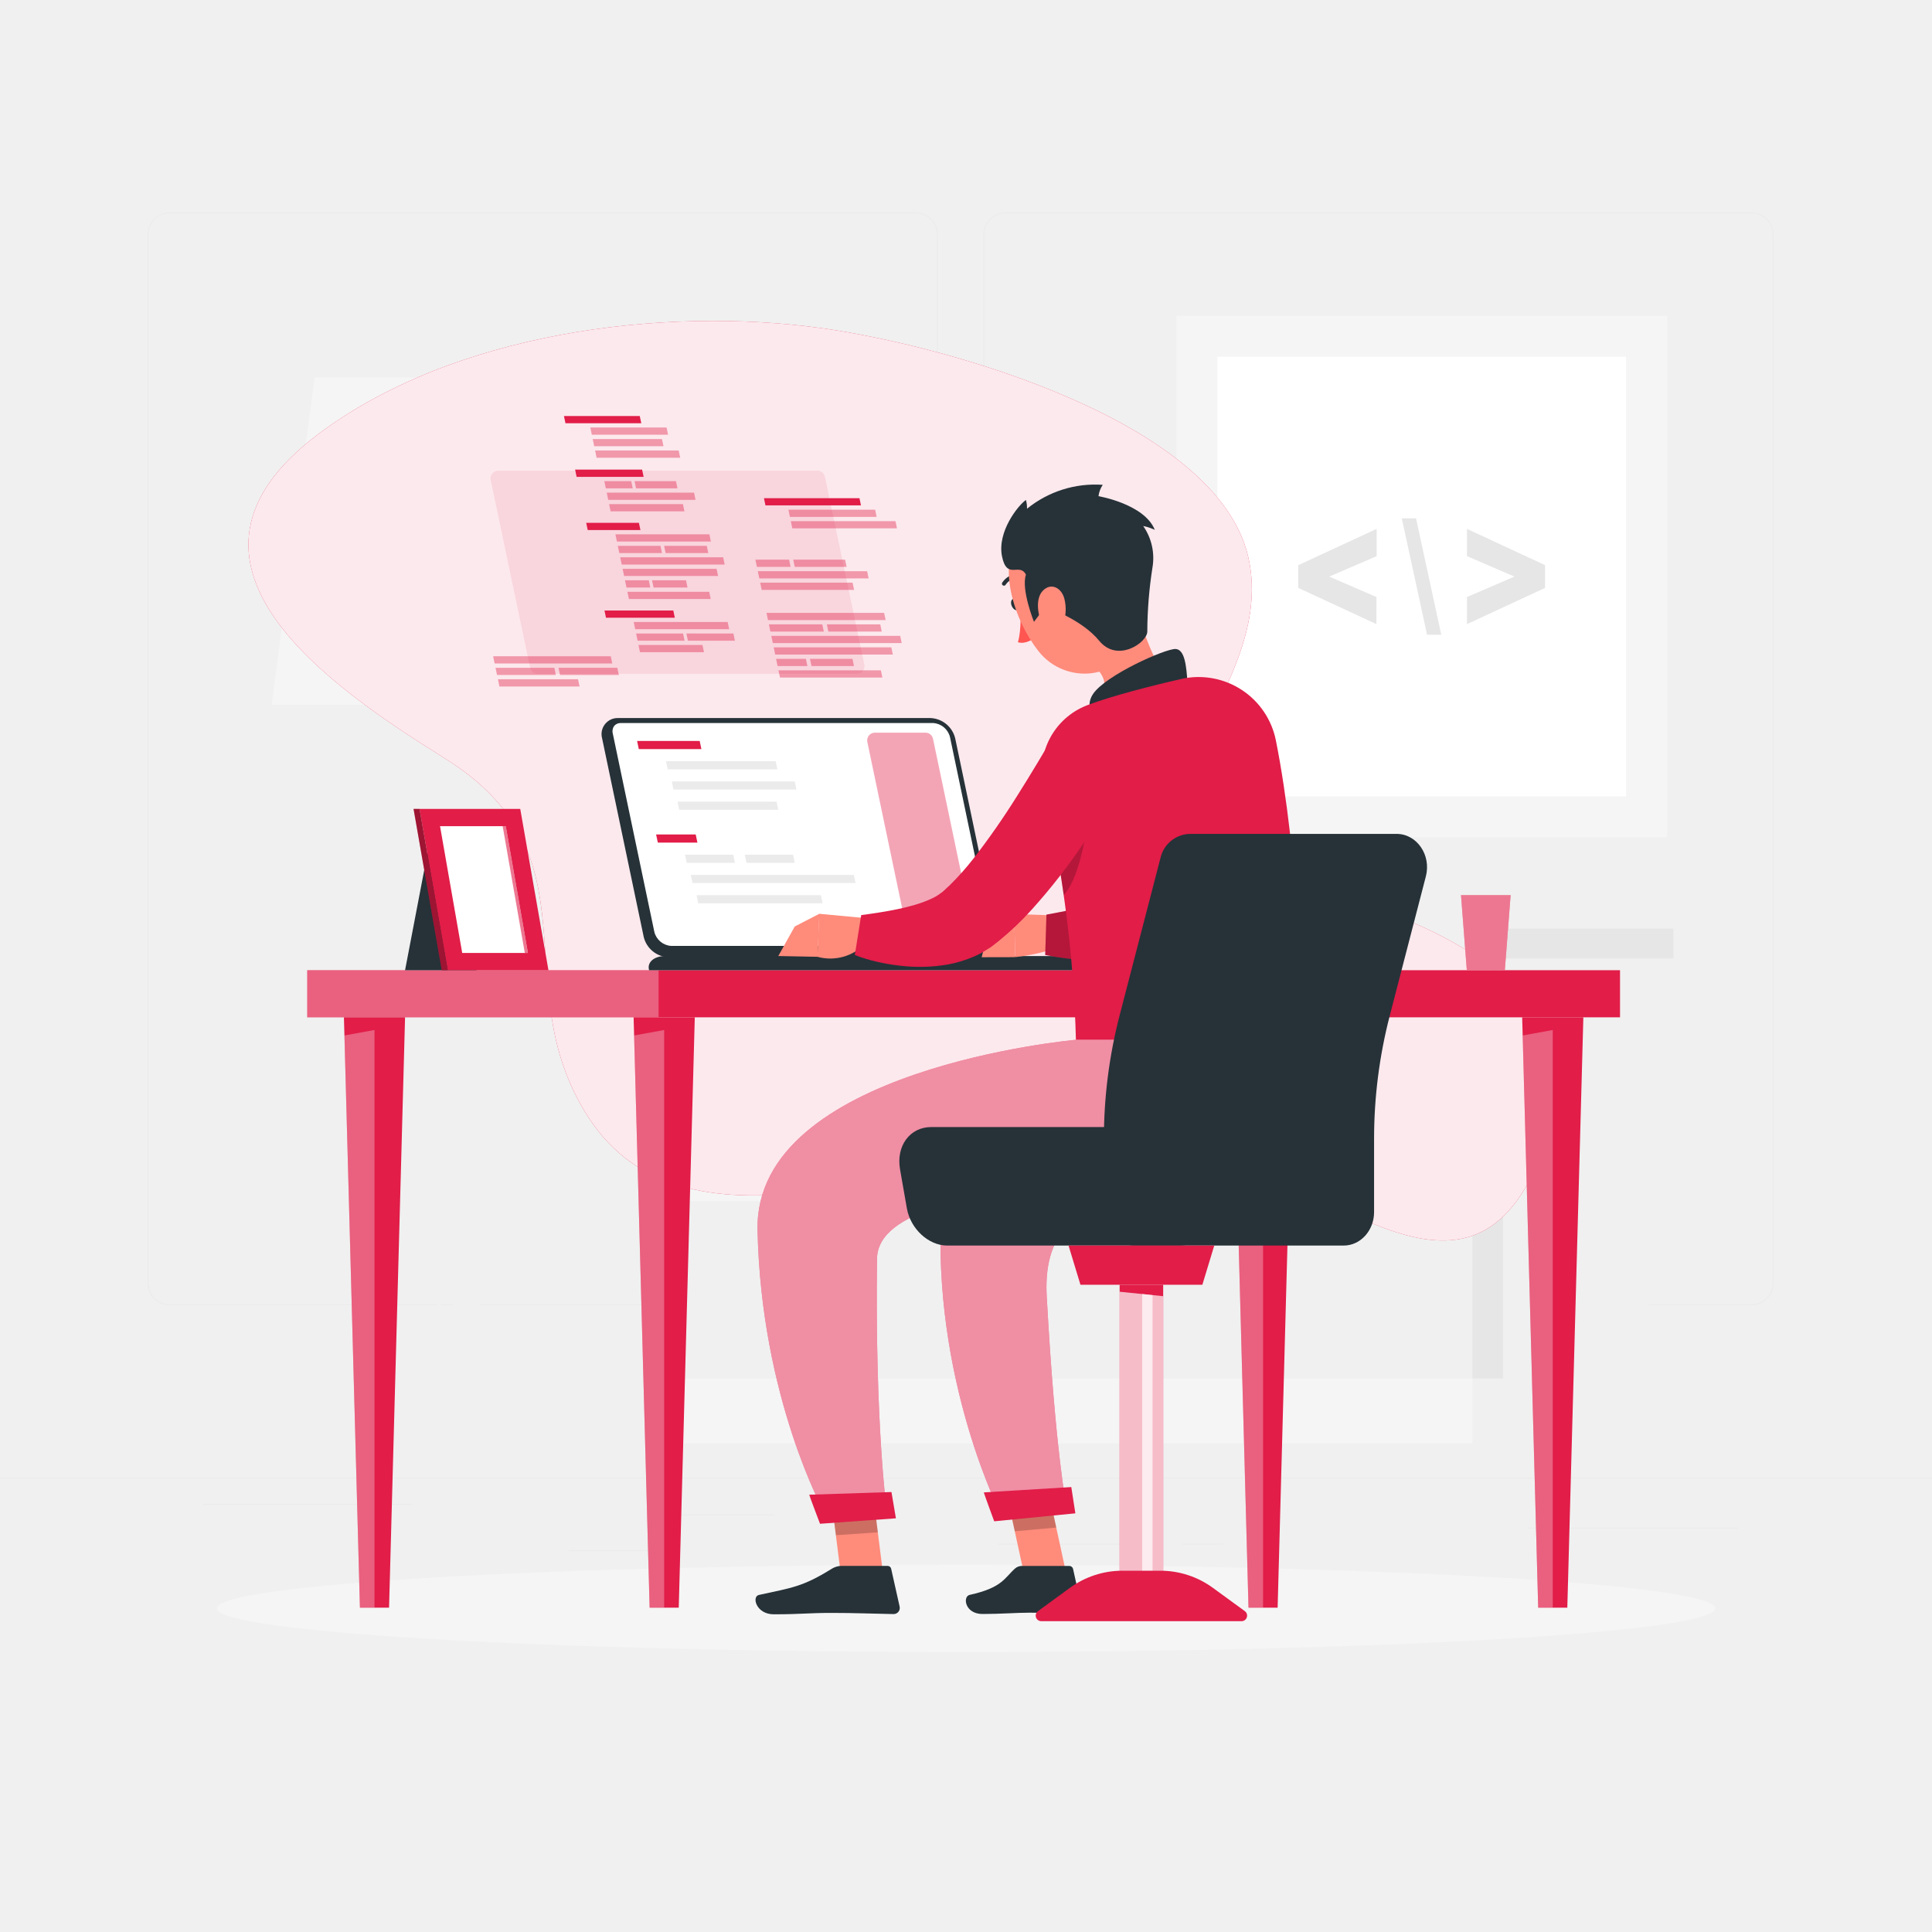
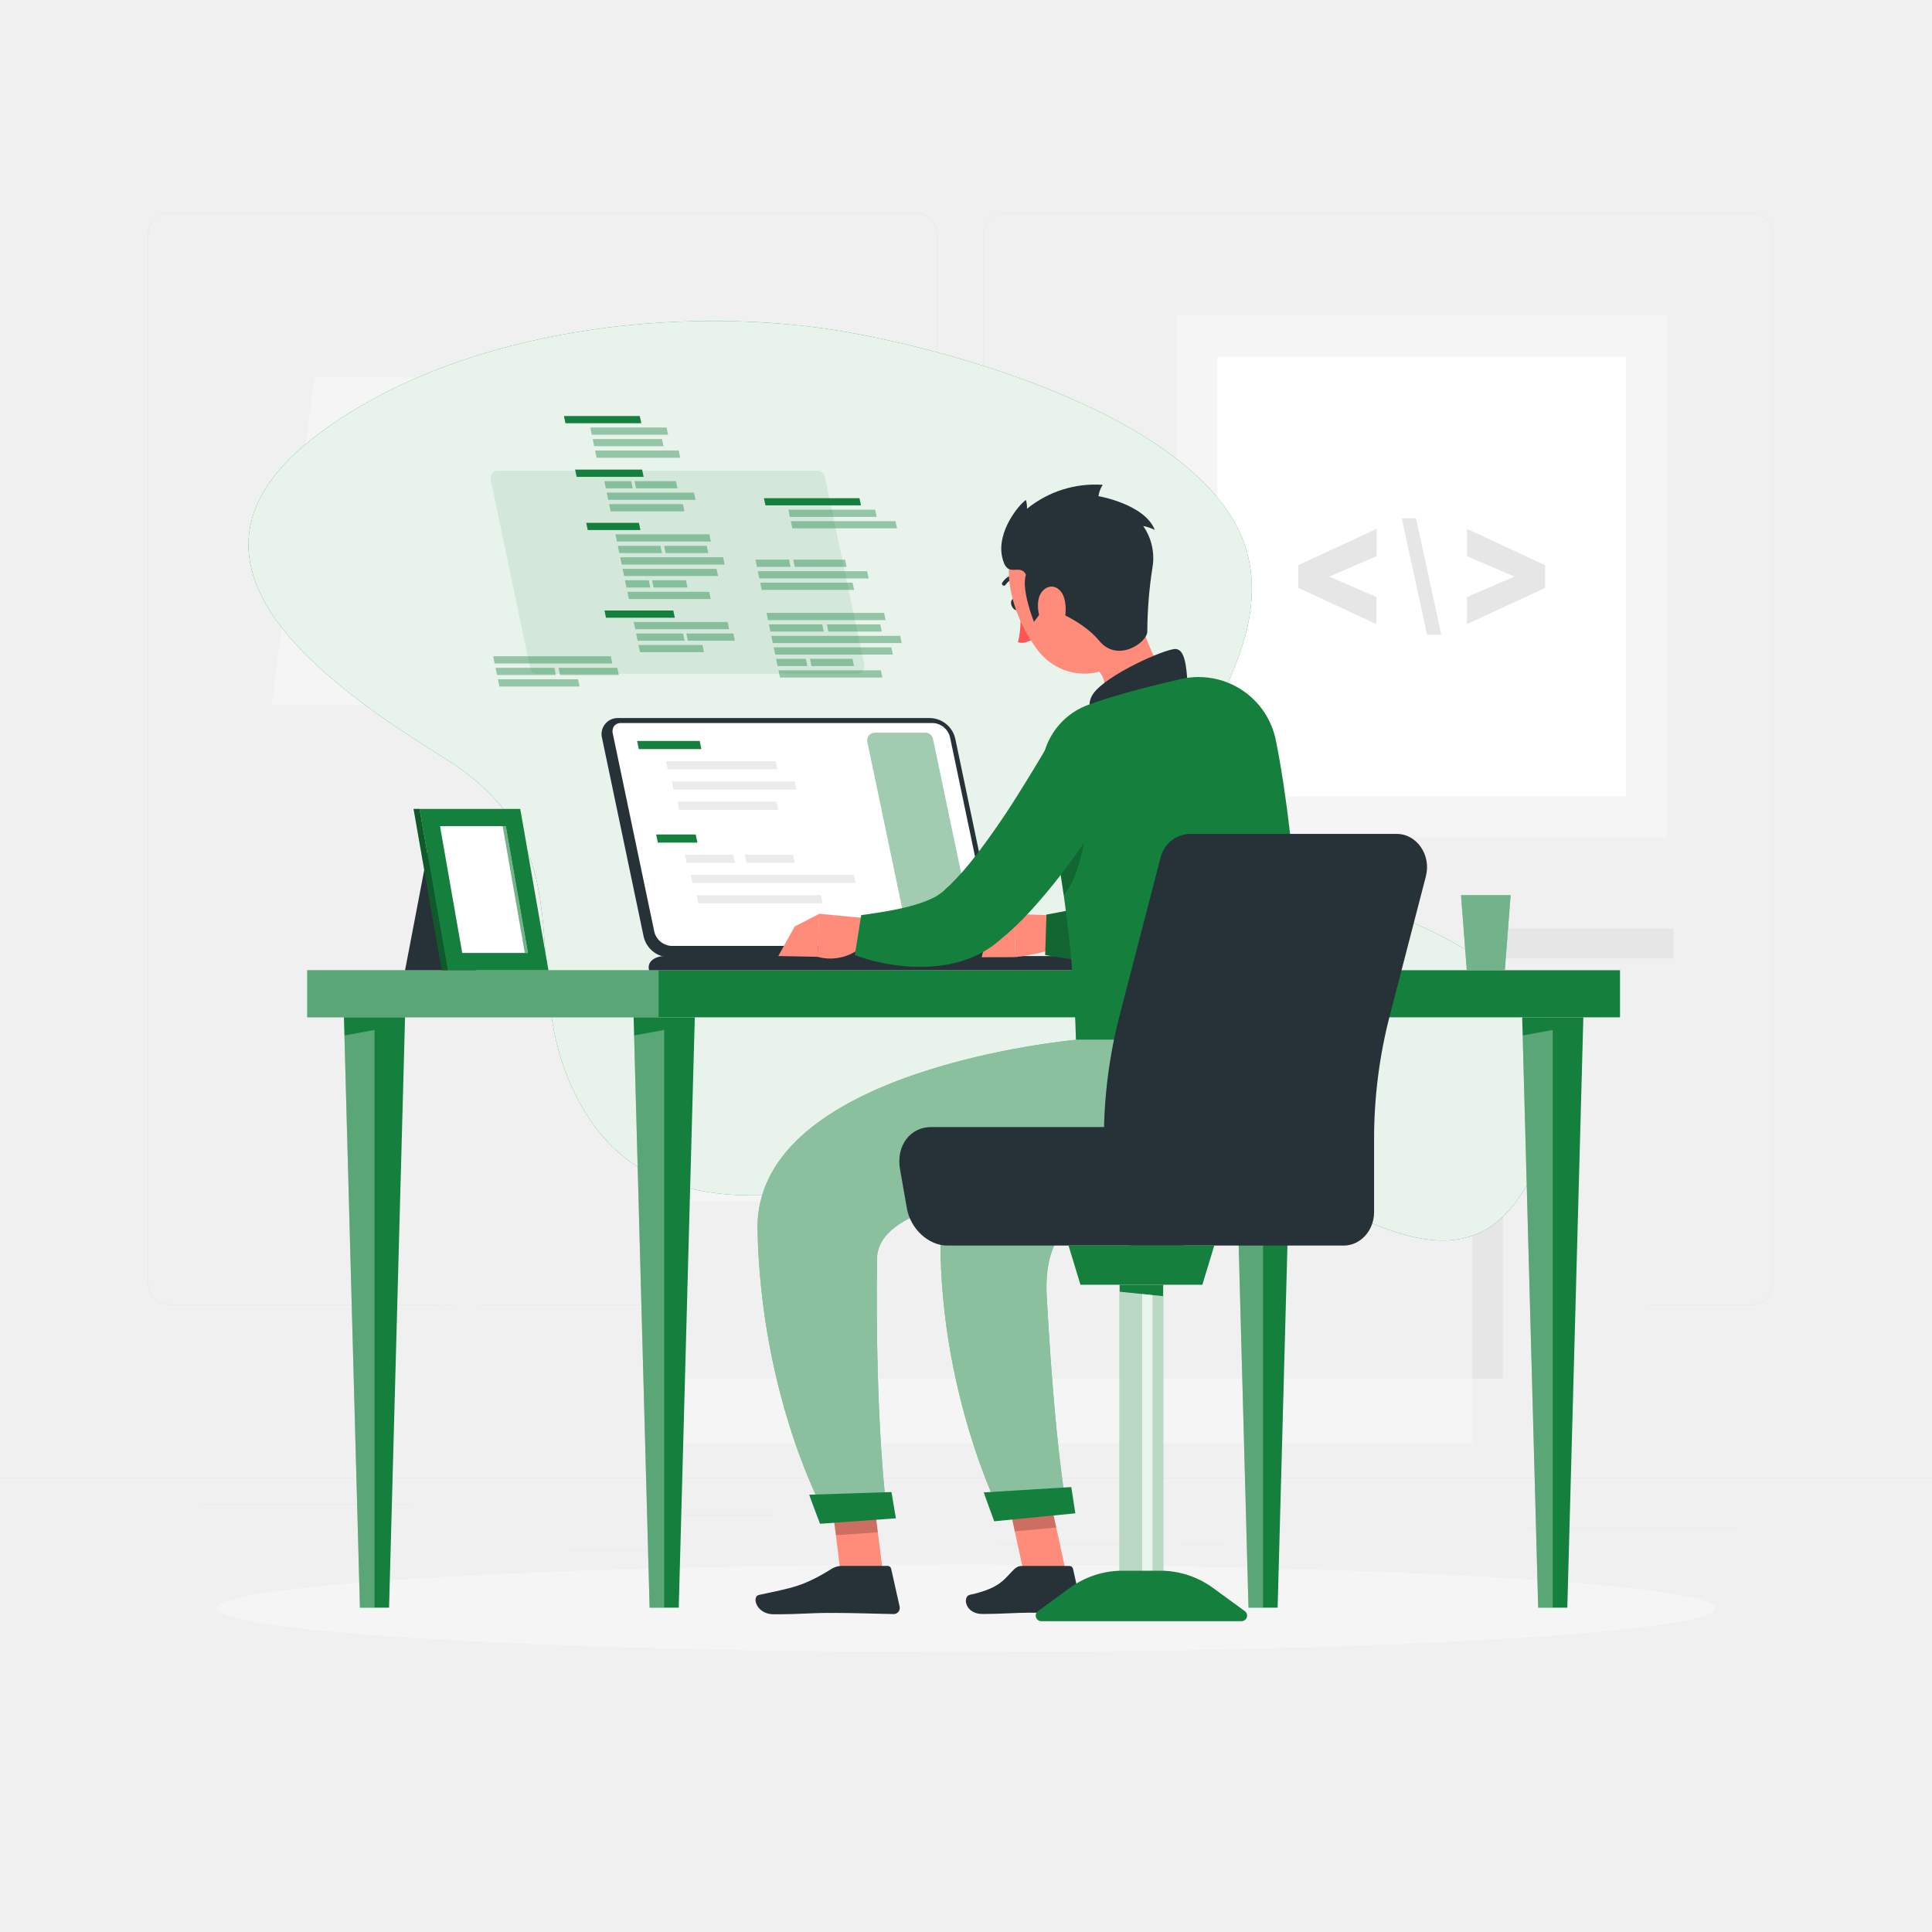
<svg xmlns="http://www.w3.org/2000/svg" viewBox="0 0 500 500">
  <g id="background-complete">
    <rect y="382.4" width="500" height="0.25" style="fill:#ebebeb" />
    <path d="M237,337.8H43.91a5.71,5.71,0,0,1-5.7-5.71V60.66A5.71,5.71,0,0,1,43.91,55H237a5.71,5.71,0,0,1,5.71,5.71V332.09A5.71,5.71,0,0,1,237,337.8ZM43.91,55.2a5.46,5.46,0,0,0-5.45,5.46V332.09a5.46,5.46,0,0,0,5.45,5.46H237a5.47,5.47,0,0,0,5.46-5.46V60.66A5.47,5.47,0,0,0,237,55.2Z" style="fill:#ebebeb" />
    <path d="M453.31,337.8H260.21a5.72,5.72,0,0,1-5.71-5.71V60.66A5.72,5.72,0,0,1,260.21,55h193.1A5.71,5.71,0,0,1,459,60.66V332.09A5.71,5.71,0,0,1,453.31,337.8ZM260.21,55.2a5.47,5.47,0,0,0-5.46,5.46V332.09a5.47,5.47,0,0,0,5.46,5.46h193.1a5.47,5.47,0,0,0,5.46-5.46V60.66a5.47,5.47,0,0,0-5.46-5.46Z" style="fill:#ebebeb" />
    <rect x="174.44" y="391.92" width="26" height="0.25" style="fill:#ebebeb" />
    <rect x="52.46" y="389.21" width="54.1" height="0.25" style="fill:#ebebeb" />
    <rect x="147.12" y="401.21" width="26.32" height="0.25" style="fill:#ebebeb" />
    <rect x="258.23" y="399.53" width="38.83" height="0.25" style="fill:#ebebeb" />
    <rect x="305.96" y="399.53" width="10.69" height="0.25" style="fill:#ebebeb" />
    <rect x="395.35" y="395.31" width="54.56" height="0.25" style="fill:#ebebeb" />
    <rect x="381.06" y="248.05" width="45.65" height="125.47" transform="translate(807.77 621.58) rotate(180)" style="fill:#f0f0f0" />
    <rect x="181.74" y="373.53" width="236.21" height="8.87" transform="translate(599.68 755.92) rotate(180)" style="fill:#f0f0f0" />
    <rect x="172.97" y="248.05" width="208.09" height="125.47" style="fill:#f5f5f5" />
    <rect x="172.97" y="256.55" width="208.89" height="45.93" style="fill:#f0f0f0" />
    <rect x="172.97" y="310.85" width="208.89" height="45.93" style="fill:#f0f0f0" />
    <rect x="381.06" y="256.55" width="7.9" height="45.93" transform="translate(770.02 559.02) rotate(180)" style="fill:#e6e6e6" />
    <rect x="381.06" y="310.85" width="7.9" height="45.93" transform="translate(770.02 667.62) rotate(180)" style="fill:#e6e6e6" />
    <rect x="166.89" y="240.33" width="214.17" height="7.72" transform="translate(547.95 488.38) rotate(180)" style="fill:#f0f0f0" />
    <rect x="381.06" y="240.33" width="52.03" height="7.72" style="fill:#e6e6e6" />
    <rect x="328.14" y="81.68" width="107.43" height="135.04" transform="translate(763.72 298.41) rotate(180)" style="fill:#f0f0f0" />
    <rect x="304.43" y="81.68" width="127.03" height="135.04" transform="translate(735.89 298.41) rotate(180)" style="fill:#f5f5f5" />
    <rect x="311.06" y="96.33" width="113.76" height="105.75" transform="translate(218.74 517.15) rotate(-90)" style="fill:#fff" />
    <path d="M379.65,161.52l20.21-9.37v-5.89l-20.21-9.39v7.06l12.28,5.29-12.28,5.29Z" style="fill:#e6e6e6" />
    <path d="M366.47,134.15h-3.69l6.54,30.11H373Z" style="fill:#e6e6e6" />
    <path d="M356.23,154.51,344,149.22l12.28-5.29v-7.06L336,146.26v5.89l20.21,9.37Z" style="fill:#e6e6e6" />
    <rect x="117.21" y="153.22" width="7.04" height="229.18" transform="translate(241.47 535.62) rotate(180)" style="fill:#f0f0f0" />
    <path d="M115.75,380.8l-.19-1a5.58,5.58,0,0,0,3.33-2.91c1.83-3.24,2.94-10.15-2.15-24.63-7.84-22.32-3.16-40.32,6.17-76.2,1.62-6.25,3.46-13.33,5.37-21,7.17-28.67.54-46.45-4.79-60.74-4.13-11.09-7.4-19.85-3.22-30l.93.38c-4,9.78-.83,18.38,3.23,29.27,5.38,14.41,12.07,32.36,4.82,61.32-1.91,7.66-3.75,14.74-5.37,21C114.6,312,109.94,329.92,117.69,352c5.23,14.89,4,22.09,2,25.5A6.48,6.48,0,0,1,115.75,380.8Z" style="fill:#f0f0f0" />
    <polygon points="107.99 382.4 133.48 382.4 126.39 378.22 115.08 378.22 107.99 382.4" style="fill:#f0f0f0" />
    <polygon points="70.31 182.41 171.16 182.41 160.06 97.67 81.41 97.67 70.31 182.41" style="fill:#f5f5f5" />
    <polygon points="219.88 196.38 273.72 196.38 266.63 240.33 226.97 240.33 219.88 196.38" style="fill:#f0f0f0" />
    <path d="M241.51,210.68c14.68-5.31,25.92-13.29,13.34-29.44s-32.07-16.07-45.21-8.92c-16.74,9.1-13.38,35.45-13.38,35.45S226.83,216,241.51,210.68Z" style="fill:#e0e0e0" />
    <path d="M255.78,196c-11.23-7.65-19.19-16.5-6.16-25.84s29.1-4.55,38.76,4.12c12.31,11.06,5.2,30.47,5.2,30.47S267,203.61,255.78,196Z" style="fill:#e6e6e6" />
    <path d="M236,176.59c13.14-.79,24.16-4.22,17.94-18.45s-22-18.22-34.31-15.78c-15.73,3.11-19.44,22.79-19.44,22.79S222.87,177.39,236,176.59Z" style="fill:#f0f0f0" />
    <path d="M252.5,168.2c-10.93-3.52-19.5-8.79-11.17-19.48s22.5-10.63,32.4-5.91c12.62,6,11.5,23.46,11.5,23.46S263.43,171.71,252.5,168.2Z" style="fill:#ebebeb" />
    <path d="M232,150c10.91,3.6,20.94,4.38,20.49-9.16S240.58,119,229.8,116.94c-13.75-2.56-23.11,12.19-23.11,12.19S221.11,146.37,232,150Z" style="fill:#f5f5f5" />
    <path d="M259.69,144.15c-7.81.54-14.56-.64-12-9.51s11.56-12.4,19-11.91c9.5.63,13.19,12,13.19,12S267.49,143.62,259.69,144.15Z" style="fill:#fafafa" />
  </g>
  <g id="background-simple">
-     <path d="M282.9,296.64c-42.27.6-104.77,32.91-130.79-7.74-21.82-34.08,3.38-67.46-37-92.64C85.74,177.9,38,145.72,82.33,112.38,117,86.3,171.17,79.06,213.16,85c33,4.7,101.53,24.26,109.82,58.86,9.32,38.89-51.1,71,13.5,85.65,38.87,8.81,85.75,31.37,58.28,77.89-10.83,18.35-26.28,15.16-42.65,7.93C328,304.69,312,296.23,282.9,296.64Z" style="fill:#e11d48" />
+     <path d="M282.9,296.64c-42.27.6-104.77,32.91-130.79-7.74-21.82-34.08,3.38-67.46-37-92.64C85.74,177.9,38,145.72,82.33,112.38,117,86.3,171.17,79.06,213.16,85c33,4.7,101.53,24.26,109.82,58.86,9.32,38.89-51.1,71,13.5,85.65,38.87,8.81,85.75,31.37,58.28,77.89-10.83,18.35-26.28,15.16-42.65,7.93C328,304.69,312,296.23,282.9,296.64Z" style="fill:#15803d" />
    <path d="M282.9,296.64c-42.27.6-104.77,32.91-130.79-7.74-21.82-34.08,3.38-67.46-37-92.64C85.74,177.9,38,145.72,82.33,112.38,117,86.3,171.17,79.06,213.16,85c33,4.7,101.53,24.26,109.82,58.86,9.32,38.89-51.1,71,13.5,85.65,38.87,8.81,85.75,31.37,58.28,77.89-10.83,18.35-26.28,15.16-42.65,7.93C328,304.69,312,296.23,282.9,296.64Z" style="fill:#fff;opacity:0.9" />
  </g>
  <g id="Shadow">
    <ellipse id="path" cx="250" cy="416.24" rx="193.89" ry="11.32" style="fill:#f5f5f5" />
  </g>
  <g id="Desk">
-     <rect x="79.51" y="251.09" width="339.75" height="12.19" style="fill:#e11d48" />
+     <rect x="79.51" y="251.09" width="339.75" height="12.19" style="fill:#15803d" />
    <rect x="79.51" y="251.09" width="90.93" height="12.19" style="fill:#fff;opacity:0.3" />
-     <polygon points="171.89 263.28 163.98 263.28 168.12 416.06 171.89 416.06 175.66 416.06 179.81 263.28 171.89 263.28" style="fill:#e11d48" />
+     <polygon points="171.89 263.28 163.98 263.28 168.12 416.06 171.89 416.06 175.66 416.06 179.81 263.28 171.89 263.28" style="fill:#15803d" />
    <polygon points="168.12 416.06 171.89 416.06 171.89 266.56 164.11 267.98 168.12 416.06" style="fill:#fff;opacity:0.3" />
-     <polygon points="96.92 263.28 89.01 263.28 93.15 416.06 96.92 416.06 100.69 416.06 104.83 263.28 96.92 263.28" style="fill:#e11d48" />
+     <polygon points="96.92 263.28 89.01 263.28 93.15 416.06 96.92 416.06 100.69 416.06 104.83 263.28 96.92 263.28" style="fill:#15803d" />
    <polygon points="93.15 416.06 96.92 416.06 96.92 266.56 89.13 267.98 93.15 416.06" style="fill:#fff;opacity:0.3" />
-     <polygon points="401.85 263.28 393.94 263.28 398.08 416.06 401.85 416.06 405.62 416.06 409.77 263.28 401.85 263.28" style="fill:#e11d48" />
+     <polygon points="401.85 263.28 393.94 263.28 398.08 416.06 401.85 416.06 405.62 416.06 409.77 263.28 401.85 263.28" style="fill:#15803d" />
    <polygon points="398.08 416.06 401.85 416.06 401.85 266.56 394.07 267.98 398.08 416.06" style="fill:#fff;opacity:0.3" />
-     <polygon points="326.88 263.28 318.97 263.28 323.11 416.06 326.88 416.06 330.65 416.06 334.79 263.28 326.88 263.28" style="fill:#e11d48" />
+     <polygon points="326.88 263.28 318.97 263.28 323.11 416.06 326.88 416.06 330.65 416.06 334.79 263.28 326.88 263.28" style="fill:#15803d" />
    <polygon points="323.11 416.06 326.88 416.06 326.88 266.56 319.1 267.98 323.11 416.06" style="fill:#fff;opacity:0.3" />
    <path d="M240.78,185.83H160a4.16,4.16,0,0,0-4.17,5.28l10.76,51.35a6.87,6.87,0,0,0,6.38,5.27h80.84a4.16,4.16,0,0,0,4.17-5.27l-10.77-51.35A6.87,6.87,0,0,0,240.78,185.83Z" style="fill:#263238" />
    <path d="M173.67,244.8a4.79,4.79,0,0,1-4.32-3.6l-10.76-51.35a2.35,2.35,0,0,1,.37-2,2.17,2.17,0,0,1,1.73-.73h80.84a4.79,4.79,0,0,1,4.32,3.6l10.76,51.35a2.35,2.35,0,0,1-.37,2,2.14,2.14,0,0,1-1.73.73Z" style="fill:#fff" />
-     <path d="M234.66,240.69,224.46,192a2,2,0,0,1,1.94-2.39h13.12a2,2,0,0,1,1.94,1.58l10.2,48.65a2,2,0,0,1-1.94,2.39H236.6A2,2,0,0,1,234.66,240.69Z" style="fill:#e11d48;opacity:0.4" />
-     <polygon points="165.32 193.87 164.88 191.76 181.08 191.76 181.52 193.87 165.32 193.87" style="fill:#e11d48" />
+     <path d="M234.66,240.69,224.46,192a2,2,0,0,1,1.94-2.39h13.12a2,2,0,0,1,1.94,1.58l10.2,48.65a2,2,0,0,1-1.94,2.39H236.6A2,2,0,0,1,234.66,240.69Z" style="fill:#15803d;opacity:0.4" />
+     <polygon points="165.32 193.87 164.88 191.76 181.08 191.76 181.52 193.87 165.32 193.87" style="fill:#15803d" />
    <polygon points="172.8 199.11 172.36 197 200.75 197 201.2 199.11 172.8 199.11" style="fill:#ebebeb" />
    <polygon points="174.3 204.34 173.85 202.23 205.68 202.23 206.12 204.34 174.3 204.34" style="fill:#ebebeb" />
    <polygon points="175.79 209.58 175.35 207.47 200.97 207.47 201.42 209.58 175.79 209.58" style="fill:#ebebeb" />
-     <polygon points="170.25 218.07 169.8 215.96 180.05 215.96 180.49 218.07 170.25 218.07" style="fill:#e11d48" />
+     <polygon points="170.25 218.07 169.8 215.96 180.05 215.96 180.49 218.07 170.25 218.07" style="fill:#15803d" />
    <polygon points="177.72 223.3 177.28 221.19 189.76 221.19 190.21 223.3 177.72 223.3" style="fill:#ebebeb" />
    <polygon points="193.2 223.3 192.75 221.19 205.24 221.19 205.68 223.3 193.2 223.3" style="fill:#ebebeb" />
    <polygon points="179.22 228.54 178.78 226.43 220.98 226.43 221.42 228.54 179.22 228.54" style="fill:#ebebeb" />
    <polygon points="180.71 233.77 180.27 231.66 212.45 231.66 212.89 233.77 180.71 233.77" style="fill:#ebebeb" />
    <path d="M278.52,247.42H172.16c-2.9,0-4.78,1.65-4.17,3.67H284.9C284.3,249.07,281.42,247.42,278.52,247.42Z" style="fill:#263238" />
-     <path d="M137.21,172.85,127,124.19a2,2,0,0,1,1.94-2.38h82.6a2,2,0,0,1,1.94,1.57L223.69,172a2,2,0,0,1-1.94,2.39h-82.6A2,2,0,0,1,137.21,172.85Z" style="fill:#e11d48;opacity:0.1" />
-     <polygon points="166.57 123.41 149.23 123.41 148.84 121.54 166.18 121.54 166.57 123.41" style="fill:#e11d48" />
-     <polygon points="163.75 126.39 156.79 126.39 156.4 124.52 163.36 124.52 163.75 126.39" style="fill:#e11d48;opacity:0.4" />
-     <polygon points="175.33 126.39 164.61 126.39 164.22 124.52 174.94 124.52 175.33 126.39" style="fill:#e11d48;opacity:0.4" />
-     <polygon points="180 129.36 157.41 129.36 157.02 127.49 179.62 127.49 180 129.36" style="fill:#e11d48;opacity:0.4" />
-     <polygon points="177.13 132.34 158.03 132.34 157.64 130.47 176.74 130.47 177.13 132.34" style="fill:#e11d48;opacity:0.4" />
-     <polygon points="189.8 163.95 177.64 163.95 178.03 165.81 190.19 165.81 189.8 163.95" style="fill:#e11d48;opacity:0.4" />
-     <polygon points="174.64 159.87 156.83 159.87 156.44 158 174.25 158 174.64 159.87" style="fill:#e11d48" />
-     <polygon points="181.8 166.92 165.24 166.92 165.63 168.79 182.19 168.79 181.8 166.92" style="fill:#e11d48;opacity:0.4" />
-     <polygon points="176.78 163.95 164.62 163.95 165.01 165.81 177.17 165.81 176.78 163.95" style="fill:#e11d48;opacity:0.4" />
-     <polygon points="188.32 160.97 164 160.97 164.39 162.84 188.71 162.84 188.32 160.97" style="fill:#e11d48;opacity:0.4" />
-     <polygon points="165.96 109.53 146.34 109.53 145.95 107.67 165.57 107.67 165.96 109.53" style="fill:#e11d48" />
-     <polygon points="175.65 116.59 154.01 116.59 154.4 118.46 176.03 118.46 175.65 116.59" style="fill:#e11d48;opacity:0.4" />
-     <polygon points="171.32 113.62 153.39 113.62 153.78 115.48 171.71 115.48 171.32 113.62" style="fill:#e11d48;opacity:0.4" />
-     <polygon points="172.51 110.64 152.77 110.64 153.16 112.51 172.9 112.51 172.51 110.64" style="fill:#e11d48;opacity:0.4" />
-     <polygon points="165.74 137.18 152.1 137.18 151.71 135.31 165.35 135.31 165.74 137.18" style="fill:#e11d48" />
-     <polygon points="187.16 144.23 160.51 144.23 160.9 146.1 187.54 146.1 187.16 144.23" style="fill:#e11d48;opacity:0.4" />
-     <polygon points="170.93 141.26 159.89 141.26 160.28 143.13 171.32 143.13 170.93 141.26" style="fill:#e11d48;opacity:0.4" />
-     <polygon points="182.91 141.26 171.87 141.26 172.26 143.13 183.3 143.13 182.91 141.26" style="fill:#e11d48;opacity:0.4" />
-     <polygon points="183.59 138.28 159.27 138.28 159.66 140.15 183.97 140.15 183.59 138.28" style="fill:#e11d48;opacity:0.4" />
-     <polygon points="183.54 153.16 162.37 153.16 162.76 155.02 183.93 155.02 183.54 153.16" style="fill:#e11d48;opacity:0.4" />
-     <polygon points="167.91 150.18 161.75 150.18 162.14 152.05 168.29 152.05 167.91 150.18" style="fill:#e11d48;opacity:0.4" />
-     <polygon points="177.54 150.18 168.75 150.18 169.14 152.05 177.93 152.05 177.54 150.18" style="fill:#e11d48;opacity:0.4" />
-     <polygon points="185.45 147.21 161.13 147.21 161.52 149.07 185.84 149.07 185.45 147.21" style="fill:#e11d48;opacity:0.4" />
-     <polygon points="204.6 146.71 195.89 146.71 195.5 144.84 204.22 144.84 204.6 146.71" style="fill:#e11d48;opacity:0.4" />
-     <polygon points="219.1 146.71 205.68 146.71 205.29 144.84 218.71 144.84 219.1 146.71" style="fill:#e11d48;opacity:0.4" />
-     <polygon points="224.8 149.69 196.51 149.69 196.12 147.82 224.41 147.82 224.8 149.69" style="fill:#e11d48;opacity:0.4" />
-     <polygon points="221.04 152.66 197.13 152.66 196.74 150.79 220.65 150.79 221.04 152.66" style="fill:#e11d48;opacity:0.4" />
-     <polygon points="231.75 134.88 204.66 134.88 205.05 136.74 232.14 136.74 231.75 134.88" style="fill:#e11d48;opacity:0.4" />
-     <polygon points="226.49 131.9 204.04 131.9 204.43 133.77 226.87 133.77 226.49 131.9" style="fill:#e11d48;opacity:0.4" />
-     <polygon points="222.43 128.93 197.71 128.93 198.1 130.79 222.82 130.79 222.43 128.93" style="fill:#e11d48" />
-     <polygon points="232.97 164.56 199.61 164.56 200 166.43 233.36 166.43 232.97 164.56" style="fill:#e11d48;opacity:0.4" />
-     <polygon points="212.81 161.59 198.99 161.59 199.38 163.45 213.2 163.45 212.81 161.59" style="fill:#e11d48;opacity:0.4" />
-     <polygon points="227.81 161.59 213.99 161.59 214.38 163.45 228.2 163.45 227.81 161.59" style="fill:#e11d48;opacity:0.4" />
-     <polygon points="228.81 158.61 198.37 158.61 198.76 160.48 229.2 160.48 228.81 158.61" style="fill:#e11d48;opacity:0.4" />
-     <polygon points="227.97 173.48 201.47 173.48 201.86 175.35 228.36 175.35 227.97 173.48" style="fill:#e11d48;opacity:0.4" />
-     <polygon points="208.56 170.51 200.85 170.51 201.24 172.38 208.95 172.38 208.56 170.51" style="fill:#e11d48;opacity:0.4" />
-     <polygon points="220.62 170.51 209.62 170.51 210.01 172.38 221.01 172.38 220.62 170.51" style="fill:#e11d48;opacity:0.4" />
-     <polygon points="230.68 167.53 200.23 167.53 200.62 169.4 231.06 169.4 230.68 167.53" style="fill:#e11d48;opacity:0.4" />
-     <polygon points="149.6 175.79 128.86 175.79 129.25 177.66 149.99 177.66 149.6 175.79" style="fill:#e11d48;opacity:0.4" />
-     <polygon points="143.47 172.82 128.24 172.82 128.63 174.68 143.85 174.68 143.47 172.82" style="fill:#e11d48;opacity:0.4" />
-     <polygon points="159.76 172.82 144.54 172.82 144.93 174.68 160.16 174.68 159.76 172.82" style="fill:#e11d48;opacity:0.4" />
-     <polygon points="158.07 169.84 127.62 169.84 128.01 171.71 158.45 171.71 158.07 169.84" style="fill:#e11d48;opacity:0.4" />
-     <polygon points="390.95 231.66 378.11 231.66 379.61 251.09 389.45 251.09 390.95 231.66" style="fill:#e11d48" />
+     <path d="M137.21,172.85,127,124.19a2,2,0,0,1,1.94-2.38h82.6a2,2,0,0,1,1.94,1.57L223.69,172a2,2,0,0,1-1.94,2.39h-82.6A2,2,0,0,1,137.21,172.85Z" style="fill:#15803d;opacity:0.1" />
+     <polygon points="166.57 123.41 149.23 123.41 148.84 121.54 166.18 121.54 166.57 123.41" style="fill:#15803d" />
+     <polygon points="163.75 126.39 156.79 126.39 156.4 124.52 163.36 124.52 163.75 126.39" style="fill:#15803d;opacity:0.4" />
+     <polygon points="175.33 126.39 164.61 126.39 164.22 124.52 174.94 124.52 175.33 126.39" style="fill:#15803d;opacity:0.4" />
+     <polygon points="180 129.36 157.41 129.36 157.02 127.49 179.62 127.49 180 129.36" style="fill:#15803d;opacity:0.4" />
+     <polygon points="177.13 132.34 158.03 132.34 157.64 130.47 176.74 130.47 177.13 132.34" style="fill:#15803d;opacity:0.4" />
+     <polygon points="189.8 163.95 177.64 163.95 178.03 165.81 190.19 165.81 189.8 163.95" style="fill:#15803d;opacity:0.4" />
+     <polygon points="174.64 159.87 156.83 159.87 156.44 158 174.25 158 174.64 159.87" style="fill:#15803d" />
+     <polygon points="181.8 166.92 165.24 166.92 165.63 168.79 182.19 168.79 181.8 166.92" style="fill:#15803d;opacity:0.4" />
+     <polygon points="176.78 163.95 164.62 163.95 165.01 165.81 177.17 165.81 176.78 163.95" style="fill:#15803d;opacity:0.4" />
+     <polygon points="188.32 160.97 164 160.97 164.39 162.84 188.71 162.84 188.32 160.97" style="fill:#15803d;opacity:0.4" />
+     <polygon points="165.96 109.53 146.34 109.53 145.95 107.67 165.57 107.67 165.96 109.53" style="fill:#15803d" />
+     <polygon points="175.65 116.59 154.01 116.59 154.4 118.46 176.03 118.46 175.65 116.59" style="fill:#15803d;opacity:0.4" />
+     <polygon points="171.32 113.62 153.39 113.62 153.78 115.48 171.71 115.48 171.32 113.62" style="fill:#15803d;opacity:0.4" />
+     <polygon points="172.51 110.64 152.77 110.64 153.16 112.51 172.9 112.51 172.51 110.64" style="fill:#15803d;opacity:0.4" />
+     <polygon points="165.74 137.18 152.1 137.18 151.71 135.31 165.35 135.31 165.74 137.18" style="fill:#15803d" />
+     <polygon points="187.16 144.23 160.51 144.23 160.9 146.1 187.54 146.1 187.16 144.23" style="fill:#15803d;opacity:0.4" />
+     <polygon points="170.93 141.26 159.89 141.26 160.28 143.13 171.32 143.13 170.93 141.26" style="fill:#15803d;opacity:0.4" />
+     <polygon points="182.91 141.26 171.87 141.26 172.26 143.13 183.3 143.13 182.91 141.26" style="fill:#15803d;opacity:0.4" />
+     <polygon points="183.59 138.28 159.27 138.28 159.66 140.15 183.97 140.15 183.59 138.28" style="fill:#15803d;opacity:0.4" />
+     <polygon points="183.54 153.16 162.37 153.16 162.76 155.02 183.93 155.02 183.54 153.16" style="fill:#15803d;opacity:0.4" />
+     <polygon points="167.91 150.18 161.75 150.18 162.14 152.05 168.29 152.05 167.91 150.18" style="fill:#15803d;opacity:0.4" />
+     <polygon points="177.54 150.18 168.75 150.18 169.14 152.05 177.93 152.05 177.54 150.18" style="fill:#15803d;opacity:0.4" />
+     <polygon points="185.45 147.21 161.13 147.21 161.52 149.07 185.84 149.07 185.45 147.21" style="fill:#15803d;opacity:0.4" />
+     <polygon points="204.6 146.71 195.89 146.71 195.5 144.84 204.22 144.84 204.6 146.71" style="fill:#15803d;opacity:0.4" />
+     <polygon points="219.1 146.71 205.68 146.71 205.29 144.84 218.71 144.84 219.1 146.71" style="fill:#15803d;opacity:0.4" />
+     <polygon points="224.8 149.69 196.51 149.69 196.12 147.82 224.41 147.82 224.8 149.69" style="fill:#15803d;opacity:0.4" />
+     <polygon points="221.04 152.66 197.13 152.66 196.74 150.79 220.65 150.79 221.04 152.66" style="fill:#15803d;opacity:0.4" />
+     <polygon points="231.75 134.88 204.66 134.88 205.05 136.74 232.14 136.74 231.75 134.88" style="fill:#15803d;opacity:0.4" />
+     <polygon points="226.49 131.9 204.04 131.9 204.43 133.77 226.87 133.77 226.49 131.9" style="fill:#15803d;opacity:0.4" />
+     <polygon points="222.43 128.93 197.71 128.93 198.1 130.79 222.82 130.79 222.43 128.93" style="fill:#15803d" />
+     <polygon points="232.97 164.56 199.61 164.56 200 166.43 233.36 166.43 232.97 164.56" style="fill:#15803d;opacity:0.4" />
+     <polygon points="212.81 161.59 198.99 161.59 199.38 163.45 213.2 163.45 212.81 161.59" style="fill:#15803d;opacity:0.4" />
+     <polygon points="227.81 161.59 213.99 161.59 214.38 163.45 228.2 163.45 227.81 161.59" style="fill:#15803d;opacity:0.4" />
+     <polygon points="228.81 158.61 198.37 158.61 198.76 160.48 229.2 160.48 228.81 158.61" style="fill:#15803d;opacity:0.4" />
+     <polygon points="227.97 173.48 201.47 173.48 201.86 175.35 228.36 175.35 227.97 173.48" style="fill:#15803d;opacity:0.4" />
+     <polygon points="208.56 170.51 200.85 170.51 201.24 172.38 208.95 172.38 208.56 170.51" style="fill:#15803d;opacity:0.4" />
+     <polygon points="220.62 170.51 209.62 170.51 210.01 172.38 221.01 172.38 220.62 170.51" style="fill:#15803d;opacity:0.4" />
+     <polygon points="230.68 167.53 200.23 167.53 200.62 169.4 231.06 169.4 230.68 167.53" style="fill:#15803d;opacity:0.4" />
+     <polygon points="149.6 175.79 128.86 175.79 129.25 177.66 149.99 177.66 149.6 175.79" style="fill:#15803d;opacity:0.4" />
+     <polygon points="143.47 172.82 128.24 172.82 128.63 174.68 143.85 174.68 143.47 172.82" style="fill:#15803d;opacity:0.4" />
+     <polygon points="159.76 172.82 144.54 172.82 144.93 174.68 160.16 174.68 159.76 172.82" style="fill:#15803d;opacity:0.4" />
+     <polygon points="158.07 169.84 127.62 169.84 128.01 171.71 158.45 171.71 158.07 169.84" style="fill:#15803d;opacity:0.4" />
+     <polygon points="390.95 231.66 378.11 231.66 379.61 251.09 389.45 251.09 390.95 231.66" style="fill:#15803d" />
    <polygon points="390.95 231.66 378.11 231.66 379.61 251.09 389.45 251.09 390.95 231.66" style="fill:#fff;opacity:0.4" />
    <polygon points="111.13 218.17 129.59 218.17 123.29 251.09 104.83 251.09 111.13 218.17" style="fill:#263238" />
-     <polygon points="134.64 209.35 108.57 209.35 115.87 251.09 141.94 251.09 134.64 209.35" style="fill:#e11d48" />
-     <polygon points="107.03 209.35 108.57 209.35 115.87 251.09 114.33 251.09 107.03 209.35" style="fill:#e11d48" />
+     <polygon points="134.64 209.35 108.57 209.35 115.87 251.09 141.94 251.09 134.64 209.35" style="fill:#15803d" />
+     <polygon points="107.03 209.35 108.57 209.35 115.87 251.09 114.33 251.09 107.03 209.35" style="fill:#15803d" />
    <polygon points="107.03 209.35 108.57 209.35 115.87 251.09 114.33 251.09 107.03 209.35" style="opacity:0.3" />
    <polygon points="119.62 246.62 113.88 213.81 130.9 213.81 136.63 246.62 119.62 246.62" style="fill:#fff" />
-     <polygon points="135.82 246.62 130.09 213.81 130.9 213.81 136.63 246.62 135.82 246.62" style="fill:#e11d48;opacity:0.6" />
+     <polygon points="135.82 246.62 130.09 213.81 130.9 213.81 136.63 246.62 135.82 246.62" style="fill:#15803d;opacity:0.6" />
  </g>
  <g id="Character">
    <path d="M263.77,156c.37.8.25,1.65-.28,1.89s-1.25-.21-1.62-1-.24-1.65.28-1.89S263.4,155.16,263.77,156Z" style="fill:#263238" />
    <path d="M264.09,157.58s.32,5.46-.66,8.62c2,.67,4.16-1,4.16-1Z" style="fill:#ff5652" />
    <path d="M263.87,149.39a.53.53,0,0,1-.3.12,4.12,4.12,0,0,0-3.29,1.79.52.52,0,1,1-.9-.52,5.14,5.14,0,0,1,4.13-2.31.52.52,0,0,1,.36.92Z" style="fill:#263238" />
    <path d="M293.22,154.76c3.09,10.7,6.54,19,10.75,23.74,0,0,.08,8.41-14.25,12.41-15.76,4.4-9.72-5.72-9.72-5.72,8-4.45,7.24-11.17,1.22-13.73Z" style="fill:#ff8b7b" />
    <path d="M307.31,176.45c-.28-3.91-.65-8.37-3.06-8.49-2.66-.12-18.06,6.76-21.35,11.61s3.14,9.6,3.14,9.6Z" style="fill:#263238" />
    <path d="M275.79,237l-13.3-.44.24,11.14s11.6-1.2,12.11-4.25Z" style="fill:#ff8b7b" />
    <polygon points="255.46 242.03 254.06 247.73 262.73 247.71 262.49 236.57 255.46 242.03" style="fill:#ff8b7b" />
-     <path d="M329.17,190.71l-.28,2.86c-.09.92-.21,1.82-.33,2.73-.23,1.81-.52,3.62-.83,5.42-.6,3.61-1.38,7.2-2.28,10.81a107.83,107.83,0,0,1-3.32,10.87c-.69,1.83-1.41,3.66-2.27,5.52a45.73,45.73,0,0,1-3,5.65c-.27.47-.61,1-.94,1.44s-.65,1-1,1.46-.72,1-1.18,1.47l-.65.74a10.06,10.06,0,0,1-.74.78,22.81,22.81,0,0,1-6.93,4.65,41,41,0,0,1-12.43,3.15c-1.95.23-3.88.32-5.77.37s-3.78,0-5.64-.1-3.7-.26-5.53-.48-3.61-.51-5.55-.9l.32-10.45a160.33,160.33,0,0,0,18.9-4.5,41.44,41.44,0,0,0,4.06-1.56,18.63,18.63,0,0,0,3.22-1.75,4.48,4.48,0,0,0,1.46-1.42l.29-.46a6.53,6.53,0,0,0,.37-.61,7.56,7.56,0,0,0,.39-.71c.13-.26.27-.5.4-.79a52.59,52.59,0,0,0,2.89-7.94c.82-2.94,1.59-6,2.21-9.17s1.22-6.37,1.77-9.6l.76-4.86.69-4.73Z" style="fill:#e11d48" />
+     <path d="M329.17,190.71l-.28,2.86c-.09.92-.21,1.82-.33,2.73-.23,1.81-.52,3.62-.83,5.42-.6,3.61-1.38,7.2-2.28,10.81a107.83,107.83,0,0,1-3.32,10.87c-.69,1.83-1.41,3.66-2.27,5.52a45.73,45.73,0,0,1-3,5.65c-.27.47-.61,1-.94,1.44s-.65,1-1,1.46-.72,1-1.18,1.47l-.65.74a10.06,10.06,0,0,1-.74.78,22.81,22.81,0,0,1-6.93,4.65,41,41,0,0,1-12.43,3.15c-1.95.23-3.88.32-5.77.37s-3.78,0-5.64-.1-3.7-.26-5.53-.48-3.61-.51-5.55-.9l.32-10.45a160.33,160.33,0,0,0,18.9-4.5,41.44,41.44,0,0,0,4.06-1.56,18.63,18.63,0,0,0,3.22-1.75,4.48,4.48,0,0,0,1.46-1.42l.29-.46a6.53,6.53,0,0,0,.37-.61,7.56,7.56,0,0,0,.39-.71c.13-.26.27-.5.4-.79a52.59,52.59,0,0,0,2.89-7.94c.82-2.94,1.59-6,2.21-9.17s1.22-6.37,1.77-9.6l.76-4.86.69-4.73Z" style="fill:#15803d" />
    <path d="M329.17,190.71l-.28,2.86c-.09.92-.21,1.82-.33,2.73-.23,1.81-.52,3.62-.83,5.42-.6,3.61-1.38,7.2-2.28,10.81a107.83,107.83,0,0,1-3.32,10.87c-.69,1.83-1.41,3.66-2.27,5.52a45.73,45.73,0,0,1-3,5.65c-.27.47-.61,1-.94,1.44s-.65,1-1,1.46-.72,1-1.18,1.47l-.65.74a10.06,10.06,0,0,1-.74.78,22.81,22.81,0,0,1-6.93,4.65,41,41,0,0,1-12.43,3.15c-1.95.23-3.88.32-5.77.37s-3.78,0-5.64-.1-3.7-.26-5.53-.48-3.61-.51-5.55-.9l.32-10.45a160.33,160.33,0,0,0,18.9-4.5,41.44,41.44,0,0,0,4.06-1.56,18.63,18.63,0,0,0,3.22-1.75,4.48,4.48,0,0,0,1.46-1.42l.29-.46a6.53,6.53,0,0,0,.37-.61,7.56,7.56,0,0,0,.39-.71c.13-.26.27-.5.4-.79a52.59,52.59,0,0,0,2.89-7.94c.82-2.94,1.59-6,2.21-9.17s1.22-6.37,1.77-9.6l.76-4.86.69-4.73Z" style="opacity:0.2" />
-     <path d="M270.12,204a326.55,326.55,0,0,1,8.33,65.14H337c.32-7.23-.9-48-6.79-77.45a20.4,20.4,0,0,0-24.4-16l-.28.07c-7.31,1.66-17.8,4.34-24,6.69l-.25.1A18.33,18.33,0,0,0,270.12,204Z" style="fill:#e11d48" />
+     <path d="M270.12,204a326.55,326.55,0,0,1,8.33,65.14H337c.32-7.23-.9-48-6.79-77.45a20.4,20.4,0,0,0-24.4-16l-.28.07c-7.31,1.66-17.8,4.34-24,6.69l-.25.1A18.33,18.33,0,0,0,270.12,204Z" style="fill:#15803d" />
    <path d="M273.93,222.7c.46,2.81.93,5.79,1.36,8.91,4.79-5,6.31-20.32,6.31-20.32Z" style="opacity:0.2" />
    <path d="M225.29,237.73,212,236.49l-.44,11.13A12.48,12.48,0,0,0,224,244.11Z" style="fill:#ff8b7b" />
    <polygon points="205.68 239.77 201.42 247.42 211.6 247.62 212.04 236.49 205.68 239.77" style="fill:#ff8b7b" />
-     <path d="M292.09,198.87c-.92,1.75-1.74,3.3-2.66,4.9s-1.8,3.16-2.75,4.71c-1.88,3.12-3.83,6.18-5.89,9.21a153.64,153.64,0,0,1-13.71,17.64,75.7,75.7,0,0,1-8.69,8.27c-.39.33-.85.65-1.28,1s-.81.63-1.45,1-1.18.74-1.76,1.06-1.18.61-1.77.87a31.42,31.42,0,0,1-6.88,2.09,43.44,43.44,0,0,1-12.52.28,52,52,0,0,1-5.8-1q-1.43-.33-2.82-.75c-1-.28-1.81-.59-2.88-1l1.65-10.32c6.28-.85,13.07-1.94,17.75-4.06a12.83,12.83,0,0,0,2.91-1.67,6.81,6.81,0,0,0,1-.84c.07-.09.38-.36.61-.58s.5-.43.75-.69a71.37,71.37,0,0,0,6-6.75,195.49,195.49,0,0,0,11.27-16.16c1.8-2.83,3.55-5.71,5.3-8.6l2.58-4.34,2.49-4.27Z" style="fill:#e11d48" />
+     <path d="M292.09,198.87c-.92,1.75-1.74,3.3-2.66,4.9s-1.8,3.16-2.75,4.71c-1.88,3.12-3.83,6.18-5.89,9.21a153.64,153.64,0,0,1-13.71,17.64,75.7,75.7,0,0,1-8.69,8.27c-.39.33-.85.65-1.28,1s-.81.63-1.45,1-1.18.74-1.76,1.06-1.18.61-1.77.87a31.42,31.42,0,0,1-6.88,2.09,43.44,43.44,0,0,1-12.52.28,52,52,0,0,1-5.8-1q-1.43-.33-2.82-.75c-1-.28-1.81-.59-2.88-1l1.65-10.32c6.28-.85,13.07-1.94,17.75-4.06a12.83,12.83,0,0,0,2.91-1.67,6.81,6.81,0,0,0,1-.84c.07-.09.38-.36.61-.58s.5-.43.75-.69a71.37,71.37,0,0,0,6-6.75,195.49,195.49,0,0,0,11.27-16.16c1.8-2.83,3.55-5.71,5.3-8.6l2.58-4.34,2.49-4.27Z" style="fill:#15803d" />
    <polygon points="276.02 407.6 265.08 407.6 259.57 382.25 270.52 382.25 276.02 407.6" style="fill:#ff8b7b" />
    <path d="M264.47,405.26h12.3a1,1,0,0,1,.93.74l2.16,9.74a1.6,1.6,0,0,1-1.6,1.94c-4.29-.07-6.38-.32-11.79-.32-3.33,0-7.6.34-12.19.34s-5.2-4.54-3.32-4.95c8.44-1.85,9-4.39,11.73-6.82A2.64,2.64,0,0,1,264.47,405.26Z" style="fill:#263238" />
    <g style="opacity:0.2">
      <polygon points="270.53 382.26 259.57 382.26 262.63 396.3 273.37 395.33 270.53 382.26" />
    </g>
    <path d="M289.71,141.9c4,10.12,6.78,15.85,4.14,23.2-4,11.05-18.19,12.17-25.09,3.43-6.2-7.87-11.62-23.1-3.79-31.47A14.81,14.81,0,0,1,289.71,141.9Z" style="fill:#ff8b7b" />
    <path d="M270.49,157.06c-1.64,2.2-2.9,3.87-2.9,3.87s-3.37-8.37-2.08-12.21c-1.64-3.25-4.95,1.54-6.2-4.79s4.16-13.13,6.2-14.54a7.41,7.41,0,0,1,.28,2.27,28,28,0,0,1,19.6-6.19,6.77,6.77,0,0,0-1.1,2.94s11.87,2,14.57,8.72a12.83,12.83,0,0,0-3-1,14.49,14.49,0,0,1,2.4,10.72,110.21,110.21,0,0,0-1.34,16.53c.11,2.84-7.68,8.27-12.43,2.47S270.49,157.06,270.49,157.06Z" style="fill:#263238" />
    <path d="M275.44,154.88a11.07,11.07,0,0,1-.5,7.1c-1.27,3-3.88,2.28-5.17-.34-1.17-2.35-1.92-6.71.15-8.8S274.66,152.05,275.44,154.88Z" style="fill:#ff8b7b" />
-     <path d="M296,269.1s-50.84,18.44-52.33,42.83c-2.76,44.93,15.61,80.5,15.61,80.5l16.84-1.8s-3-14.46-5.23-55.16c-2.81-51.15,84,1.2,66.12-66.37Z" style="fill:#e11d48" />
+     <path d="M296,269.1s-50.84,18.44-52.33,42.83c-2.76,44.93,15.61,80.5,15.61,80.5l16.84-1.8s-3-14.46-5.23-55.16c-2.81-51.15,84,1.2,66.12-66.37Z" style="fill:#15803d" />
    <path d="M296,269.1s-50.84,18.44-52.33,42.83c-2.76,44.93,15.61,80.5,15.61,80.5l16.84-1.8s-3-14.46-5.23-55.16c-2.81-51.15,84,1.2,66.12-66.37Z" style="fill:#fff;opacity:0.5" />
-     <path d="M254.62,386.23c-.08,0,2.68,7.48,2.68,7.48l21-2.06-1.05-6.8Z" style="fill:#e11d48" />
+     <path d="M254.62,386.23c-.08,0,2.68,7.48,2.68,7.48l21-2.06-1.05-6.8Z" style="fill:#15803d" />
    <polygon points="228.73 408.85 217.78 408.85 214.58 383.49 225.53 383.49 228.73 408.85" style="fill:#ff8b7b" />
    <path d="M217.7,405.25h12a.94.94,0,0,1,.93.74l2.18,9.73a1.59,1.59,0,0,1-1.57,2c-4.31-.07-10.55-.31-16-.3-6.34,0-7.55.35-15,.36-4.5,0-5.75-4.53-3.87-5,8.56-1.88,11.3-2.09,18.69-6.66A5,5,0,0,1,217.7,405.25Z" style="fill:#263238" />
    <polygon points="214.59 383.5 216.33 397.31 227.19 396.57 225.54 383.5 214.59 383.5" style="opacity:0.2" />
-     <path d="M278.45,269.1s-83.3,7.39-82.4,49.23c.93,43.52,17.19,72.87,17.19,72.87H229.5s-3.08-22.58-2.53-65.42c.16-12.83,26.1-17.07,51.42-18.57,21.88-1.3,42.36-13.77,50.86-34L331,269.1Z" style="fill:#e11d48" />
+     <path d="M278.45,269.1s-83.3,7.39-82.4,49.23c.93,43.52,17.19,72.87,17.19,72.87H229.5s-3.08-22.58-2.53-65.42c.16-12.83,26.1-17.07,51.42-18.57,21.88-1.3,42.36-13.77,50.86-34L331,269.1Z" style="fill:#15803d" />
    <path d="M278.45,269.1s-83.3,7.39-82.4,49.23c.93,43.52,17.19,72.87,17.19,72.87H229.5s-3.08-22.58-2.53-65.42c.16-12.83,26.1-17.07,51.42-18.57,21.88-1.3,42.36-13.77,50.86-34L331,269.1Z" style="fill:#fff;opacity:0.5" />
-     <path d="M209.43,386.83c-.07,0,2.79,7.52,2.79,7.52l19.64-1.41-1.15-6.8Z" style="fill:#e11d48" />
+     <path d="M209.43,386.83c-.07,0,2.79,7.52,2.79,7.52l19.64-1.41-1.15-6.8Z" style="fill:#15803d" />
    <path d="M300.32,222.08l-10.57,40.73a127.1,127.1,0,0,0-4.06,31.95v18.93c0,4.78,3.52,8.66,7.87,8.66h54.18c4.35,0,7.87-3.88,7.87-8.66V294.76a127.11,127.11,0,0,1,4.07-31.95l9.33-36c1.44-5.53-2.34-11-7.57-11H307.88A8,8,0,0,0,300.32,222.08Z" style="fill:#263238" />
    <path d="M232.93,302.63l1.77,10.1c.94,5.31,5.61,9.62,10.44,9.62h60.23c4.83,0,8-4.31,7.06-9.62l-1.77-10.1c-1.07-6.05-6.38-10.95-11.88-10.95H241C235.46,291.68,231.87,296.58,232.93,302.63Z" style="fill:#263238" />
-     <polygon points="311.17 332.49 279.62 332.49 276.54 322.35 314.25 322.35 311.17 332.49" style="fill:#e11d48" />
-     <rect x="289.76" y="332.49" width="11.27" height="75.41" style="fill:#e11d48" />
+     <polygon points="311.17 332.49 279.62 332.49 276.54 322.35 314.25 322.35 311.17 332.49" style="fill:#15803d" />
+     <rect x="289.76" y="332.49" width="11.27" height="75.41" style="fill:#15803d" />
    <polygon points="301.03 407.9 289.76 407.9 289.76 334.3 301.03 335.45 301.03 407.9" style="fill:#fff;opacity:0.7" />
    <polygon points="298.28 407.9 295.59 407.9 295.59 334.89 298.28 335.17 298.28 407.9" style="fill:#fff;opacity:0.7" />
-     <path d="M321.31,419.56H269.47a1.44,1.44,0,0,1-.84-2.6l8.22-6a23.08,23.08,0,0,1,13.62-4.46h9.85a23.07,23.07,0,0,1,13.61,4.46l8.23,6A1.44,1.44,0,0,1,321.31,419.56Z" style="fill:#e11d48" />
+     <path d="M321.31,419.56H269.47a1.44,1.44,0,0,1-.84-2.6l8.22-6a23.08,23.08,0,0,1,13.62-4.46h9.85a23.07,23.07,0,0,1,13.61,4.46l8.23,6A1.44,1.44,0,0,1,321.31,419.56Z" style="fill:#15803d" />
  </g>
</svg>
